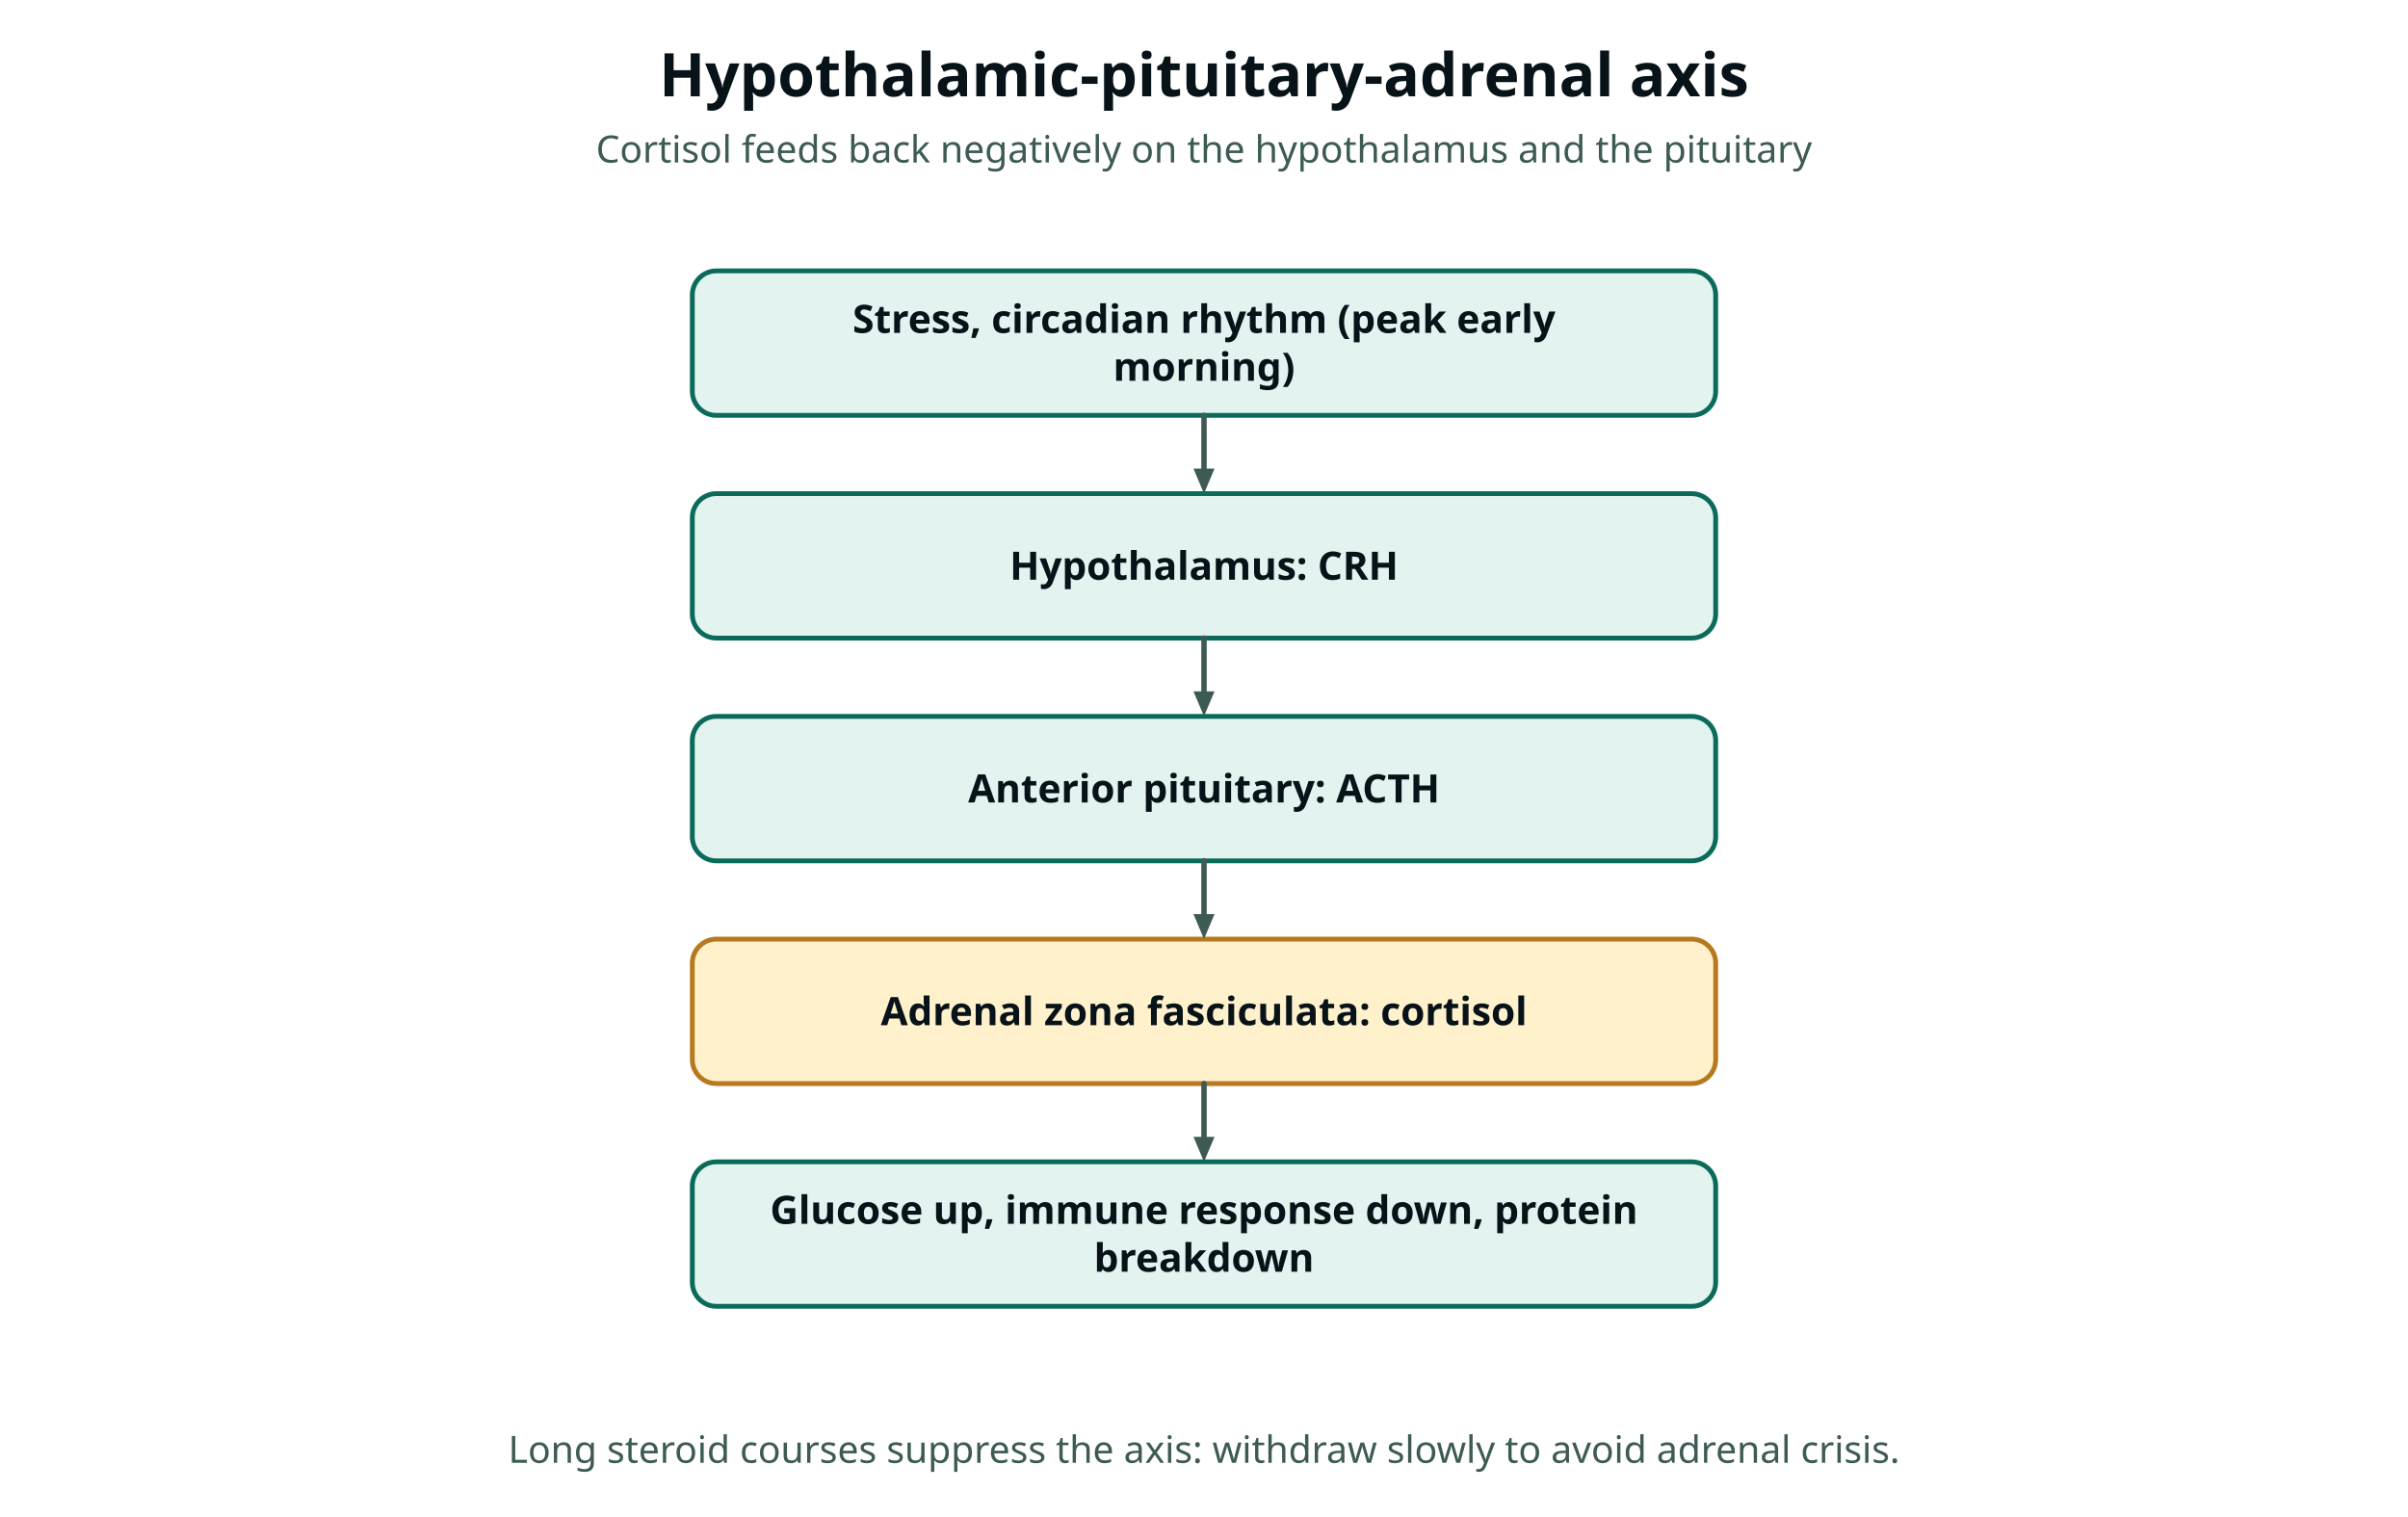
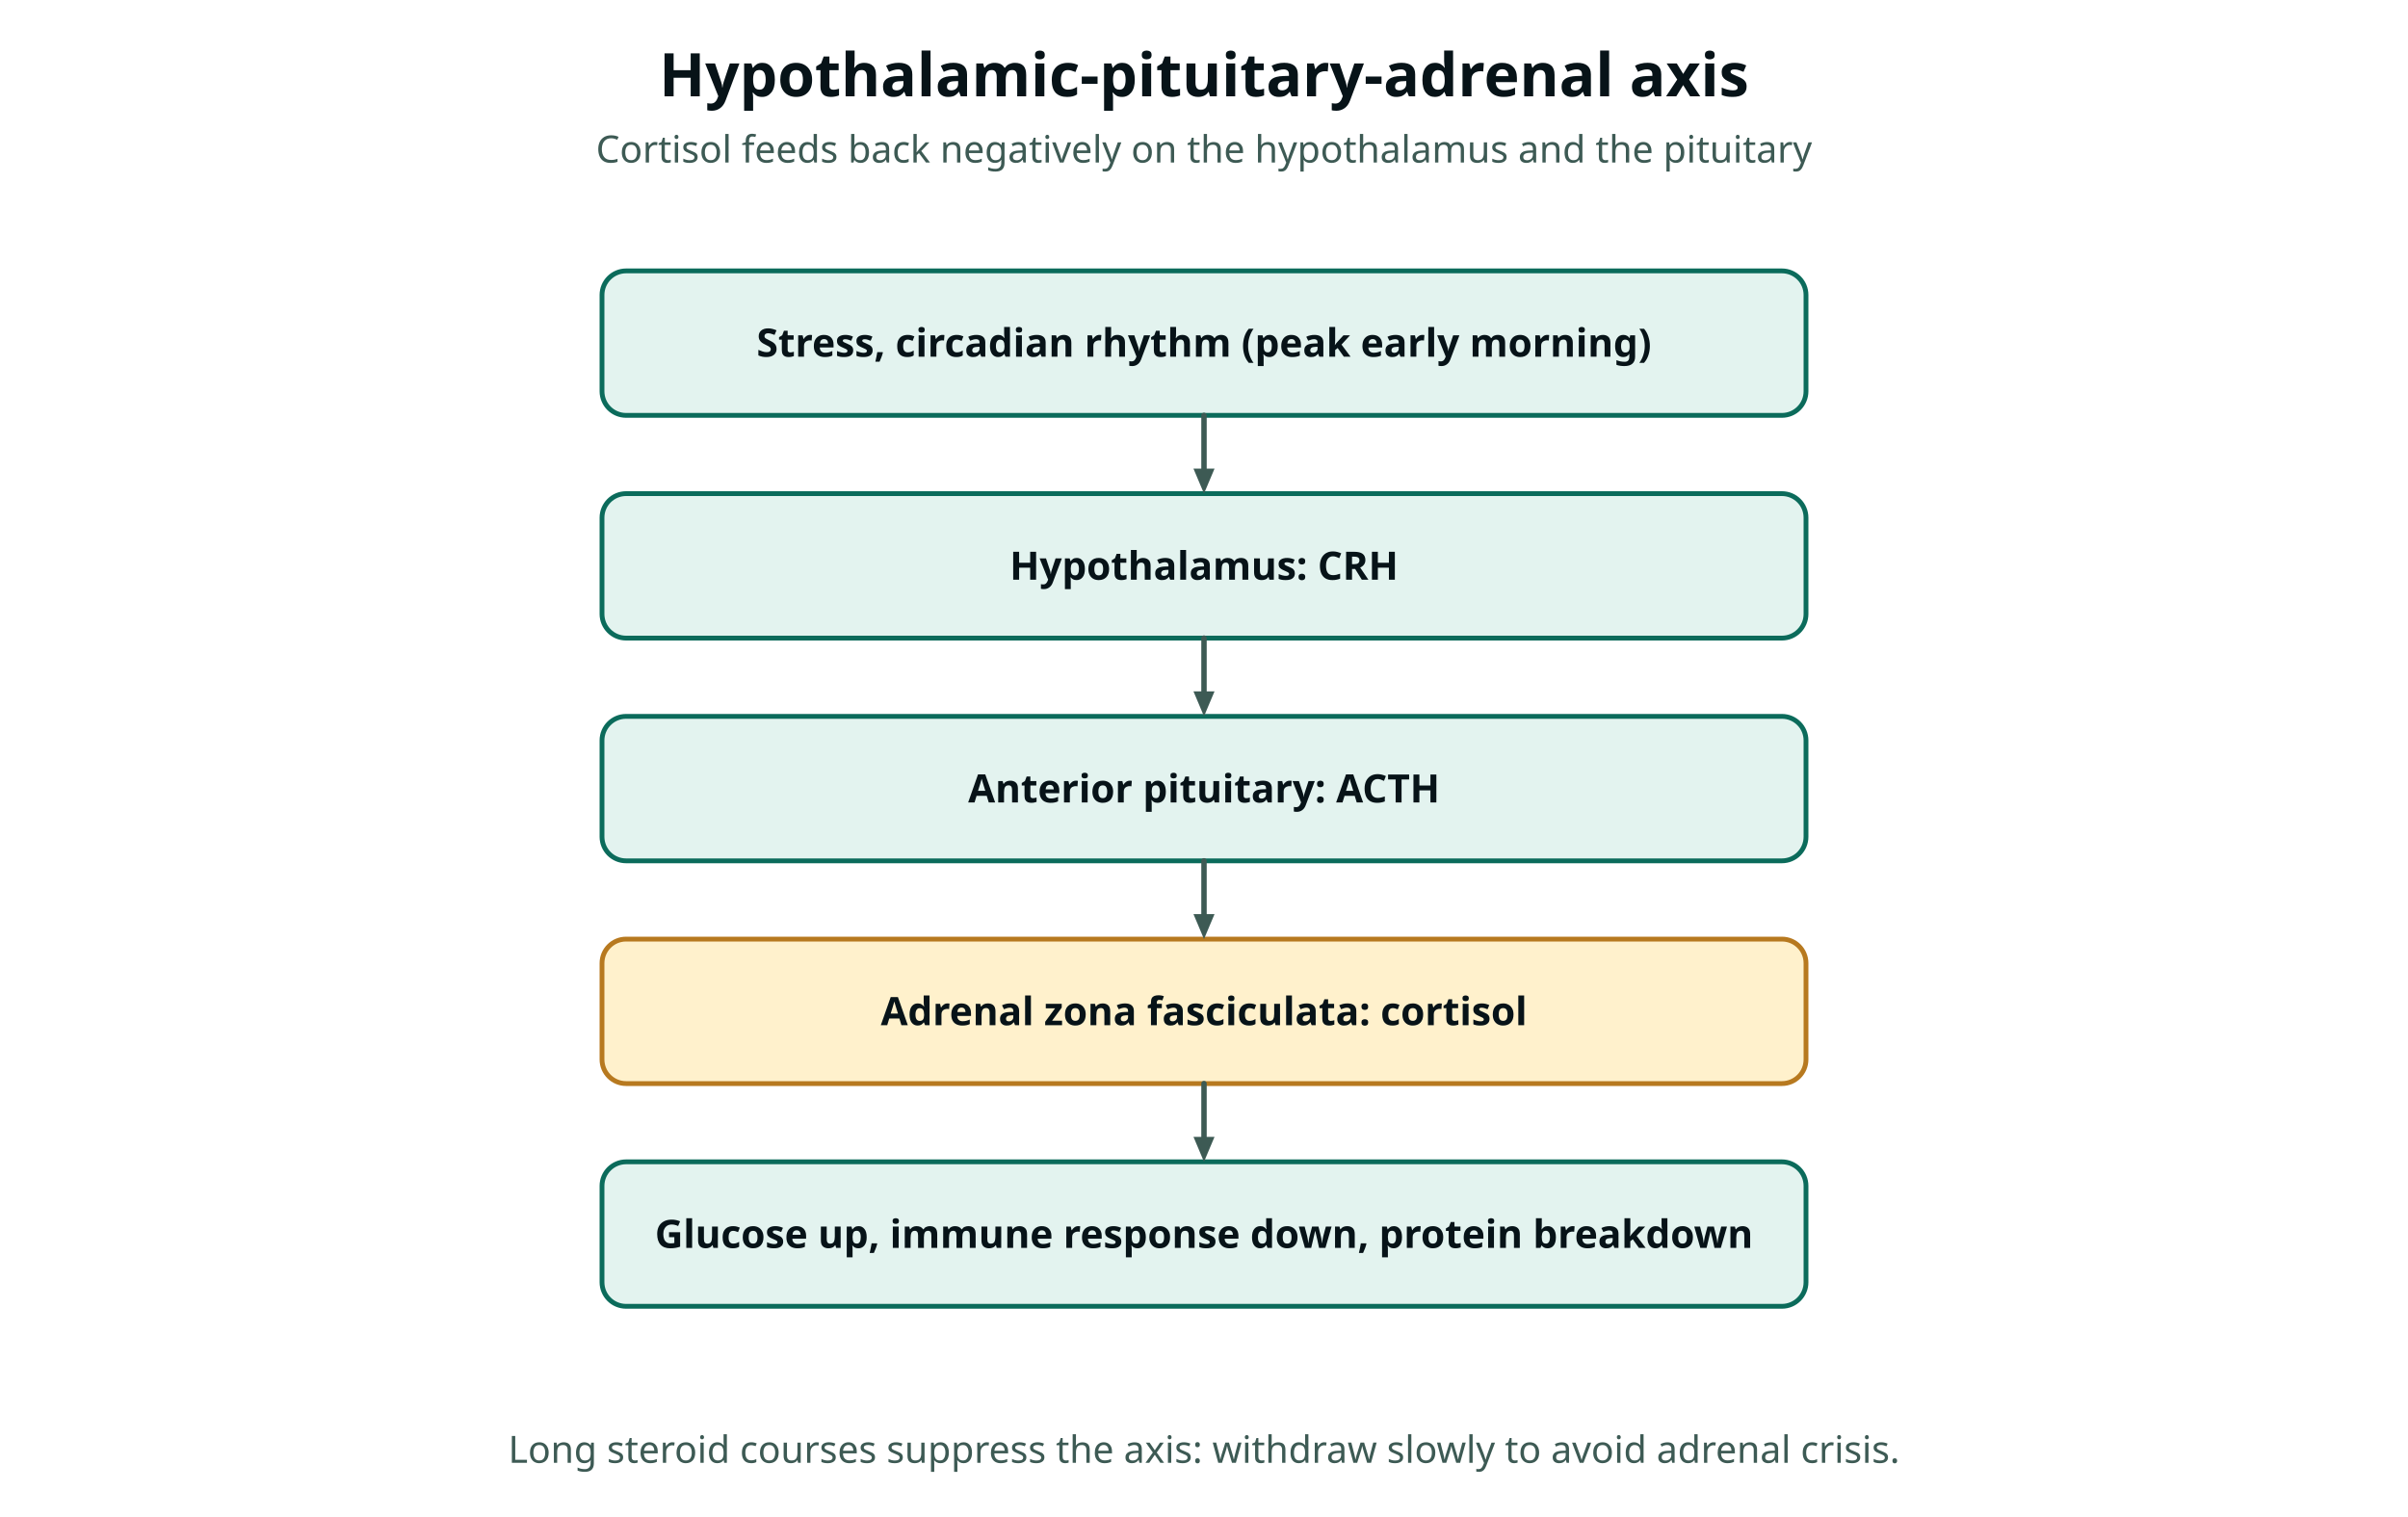
<svg xmlns="http://www.w3.org/2000/svg" viewBox="0 0 800 504" role="img" aria-labelledby="t d">
  <rect width="800" height="504" fill="#FFFFFF" />
  <text x="400.0" y="32.0" font-size="20" font-weight="700" text-anchor="middle" fill="#071318" font-family="system-ui,sans-serif">Hypothalamic-pituitary-adrenal axis</text>
  <text x="400.0" y="54.0" font-size="12.5" font-weight="400" text-anchor="middle" fill="#3D5A54" font-family="system-ui,sans-serif">Cortisol feeds back negatively on the hypothalamus and the pituitary</text>
-   <rect x="230.0" y="90.0" width="340.0" height="48.0" rx="8" fill="#E3F3EF" stroke="#0B6B5B" stroke-width="1.6" />
-   <text x="400.0" y="110.6" font-size="13" font-weight="600" text-anchor="middle" fill="#071318" font-family="system-ui,sans-serif">Stress, circadian rhythm (peak early</text>
-   <text x="400.0" y="126.5" font-size="13" font-weight="600" text-anchor="middle" fill="#071318" font-family="system-ui,sans-serif">morning)</text>
-   <rect x="230.0" y="164.0" width="340.0" height="48.0" rx="8" fill="#E3F3EF" stroke="#0B6B5B" stroke-width="1.6" />
+   <rect x="200.0" y="90.0" width="400.0" height="48.0" rx="8" fill="#E3F3EF" stroke="#0B6B5B" stroke-width="1.6" />
+   <text x="400.0" y="118.5" font-size="13" font-weight="600" text-anchor="middle" fill="#071318" font-family="system-ui,sans-serif">Stress, circadian rhythm (peak early morning)</text>
+   <rect x="200.0" y="164.0" width="400.0" height="48.0" rx="8" fill="#E3F3EF" stroke="#0B6B5B" stroke-width="1.6" />
  <text x="400.0" y="192.6" font-size="13" font-weight="600" text-anchor="middle" fill="#071318" font-family="system-ui,sans-serif">Hypothalamus: CRH</text>
-   <rect x="230.0" y="238.0" width="340.0" height="48.0" rx="8" fill="#E3F3EF" stroke="#0B6B5B" stroke-width="1.6" />
+   <rect x="200.0" y="238.0" width="400.0" height="48.0" rx="8" fill="#E3F3EF" stroke="#0B6B5B" stroke-width="1.6" />
  <text x="400.0" y="266.6" font-size="13" font-weight="600" text-anchor="middle" fill="#071318" font-family="system-ui,sans-serif">Anterior pituitary: ACTH</text>
-   <rect x="230.0" y="312.0" width="340.0" height="48.0" rx="8" fill="#FFF1CC" stroke="#B7791F" stroke-width="1.6" />
+   <rect x="200.0" y="312.0" width="400.0" height="48.0" rx="8" fill="#FFF1CC" stroke="#B7791F" stroke-width="1.6" />
  <text x="400.0" y="340.6" font-size="13" font-weight="600" text-anchor="middle" fill="#071318" font-family="system-ui,sans-serif">Adrenal zona fasciculata: cortisol</text>
-   <rect x="230.0" y="386.0" width="340.0" height="48.0" rx="8" fill="#E3F3EF" stroke="#0B6B5B" stroke-width="1.6" />
-   <text x="400.0" y="406.6" font-size="13" font-weight="600" text-anchor="middle" fill="#071318" font-family="system-ui,sans-serif">Glucose up, immune response down, protein</text>
-   <text x="400.0" y="422.5" font-size="13" font-weight="600" text-anchor="middle" fill="#071318" font-family="system-ui,sans-serif">breakdown</text>
+   <rect x="200.0" y="386.0" width="400.0" height="48.0" rx="8" fill="#E3F3EF" stroke="#0B6B5B" stroke-width="1.6" />
+   <text x="400.0" y="414.6" font-size="13" font-weight="600" text-anchor="middle" fill="#071318" font-family="system-ui,sans-serif">Glucose up, immune response down, protein breakdown</text>
  <line x1="400.0" y1="138.0" x2="400.0" y2="156.8" stroke="#3D5A54" stroke-width="1.8" stroke-linecap="round" />
  <path d="M400.0 164.0 L396.5 155.7 L403.5 155.7 Z" fill="#3D5A54" />
  <line x1="400.0" y1="212.0" x2="400.0" y2="230.8" stroke="#3D5A54" stroke-width="1.8" stroke-linecap="round" />
  <path d="M400.0 238.0 L396.5 229.7 L403.5 229.7 Z" fill="#3D5A54" />
  <line x1="400.0" y1="286.0" x2="400.0" y2="304.8" stroke="#3D5A54" stroke-width="1.8" stroke-linecap="round" />
  <path d="M400.0 312.0 L396.5 303.7 L403.5 303.7 Z" fill="#3D5A54" />
  <line x1="400.0" y1="360.0" x2="400.0" y2="378.8" stroke="#3D5A54" stroke-width="1.8" stroke-linecap="round" />
  <path d="M400.0 386.0 L396.5 377.7 L403.5 377.7 Z" fill="#3D5A54" />
  <text x="400.0" y="486.0" font-size="12.5" font-weight="500" text-anchor="middle" fill="#3D5A54" font-family="system-ui,sans-serif">Long steroid courses suppress the axis: withdraw slowly to avoid adrenal crisis.</text>
</svg>
